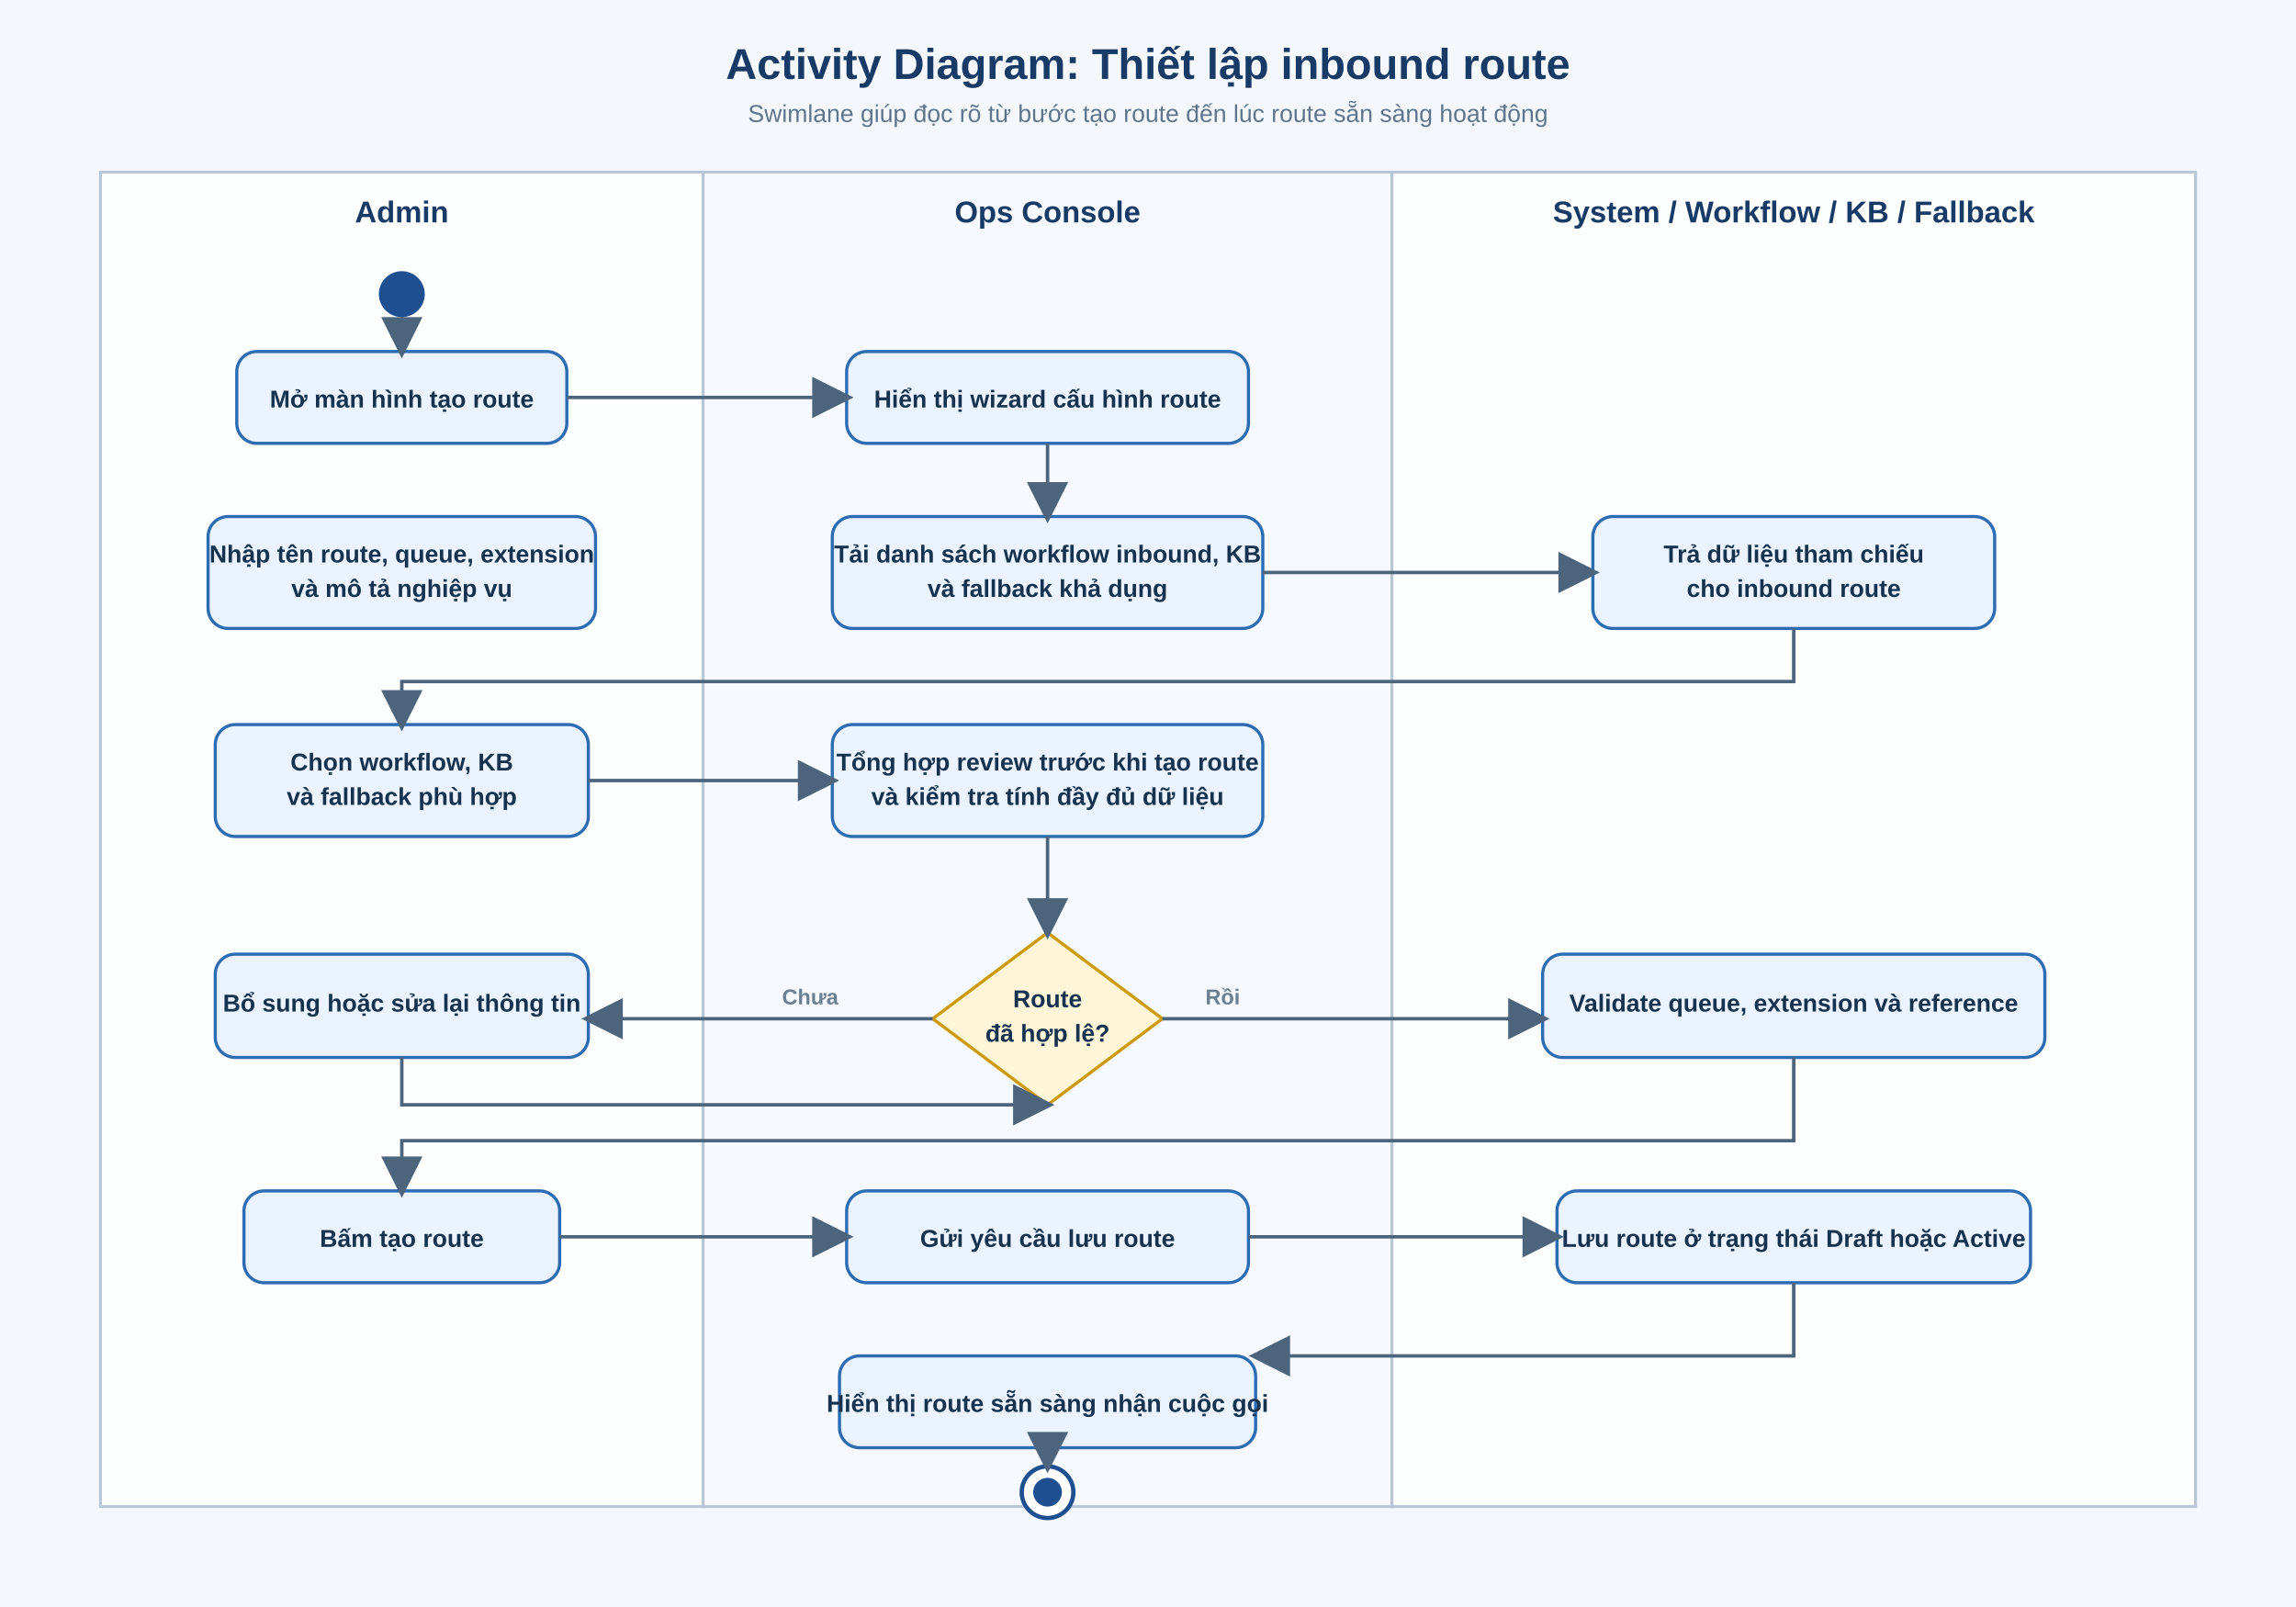
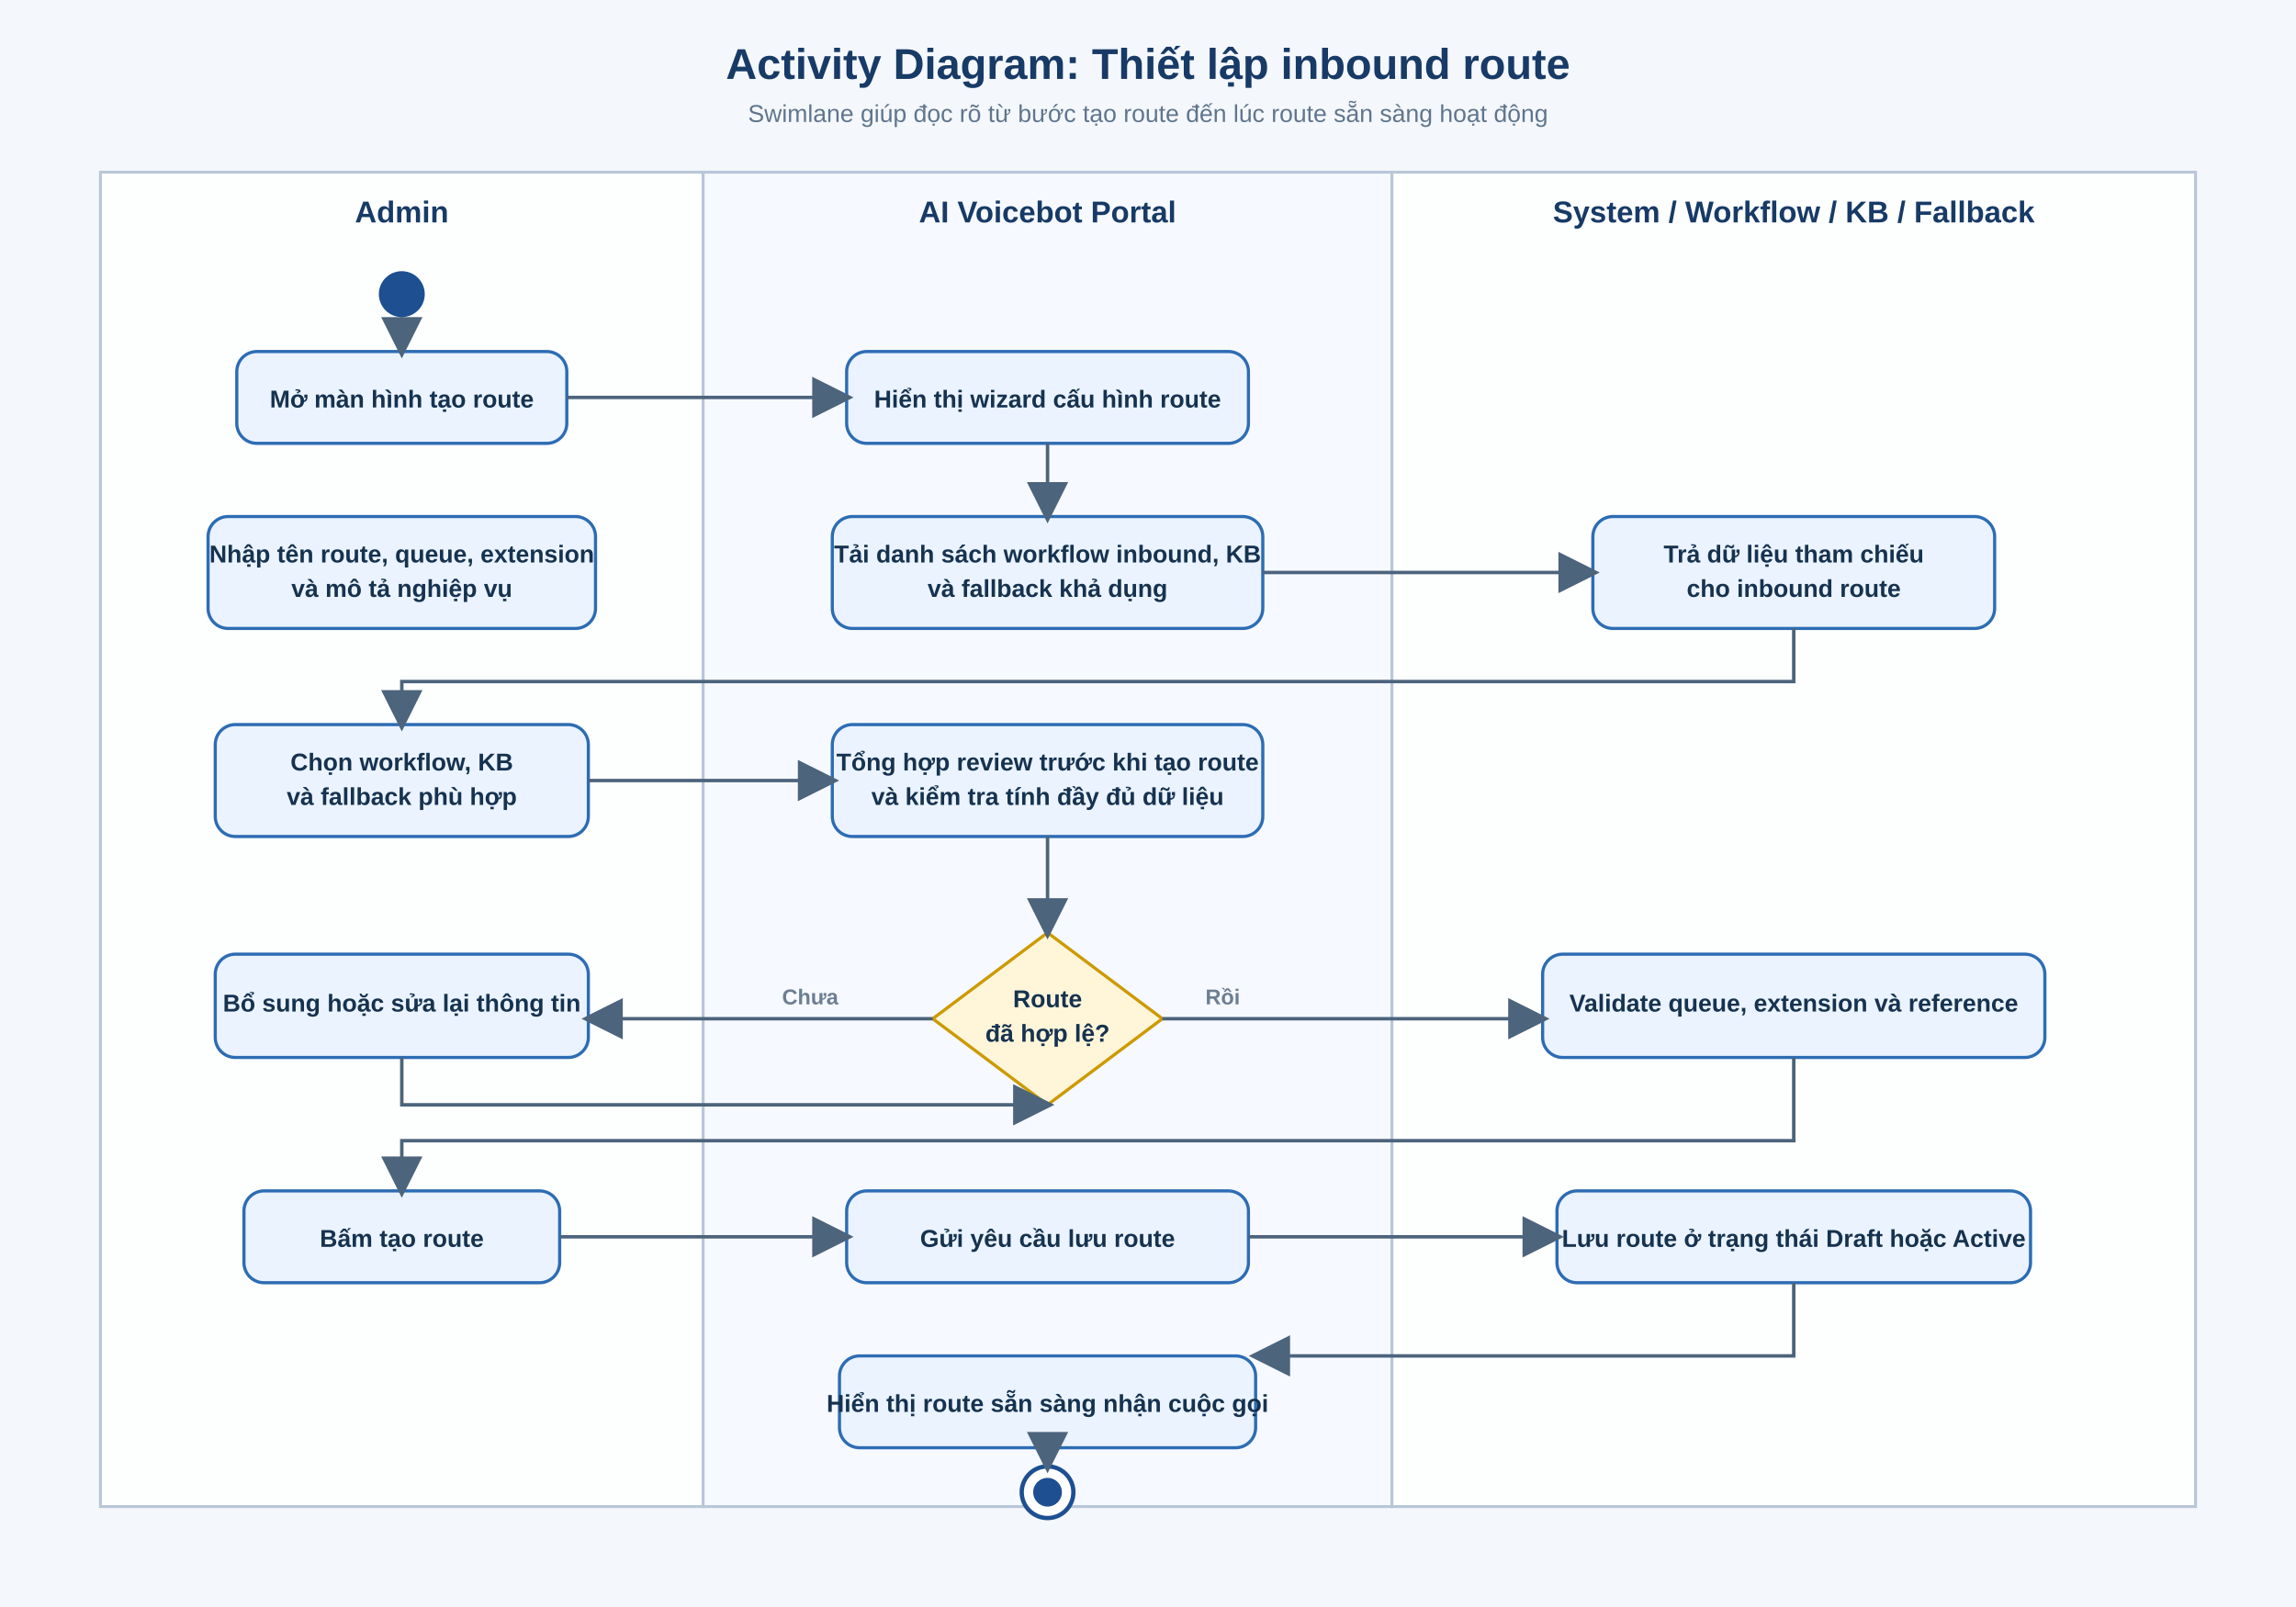
<svg xmlns="http://www.w3.org/2000/svg" width="1600" height="1120" viewBox="0 0 1600 1120" role="img" aria-labelledby="title desc">
  <defs>
    <style>
      .bg { fill: #f4f7fb; }
      .border { stroke: #b8c6d8; stroke-width: 2; }
      .lane1 { fill: #fdfefe; }
      .lane2 { fill: #f6f9ff; }
      .lane3 { fill: #fdfefe; }
      .title { font: 700 30px Arial, sans-serif; fill: #173a66; }
      .subtitle { font: 400 17px Arial, sans-serif; fill: #60758d; }
      .lane-title { font: 700 21px Arial, sans-serif; fill: #173a66; }
      .box { fill: #eaf3ff; stroke: #2d6cb3; stroke-width: 2.2; rx: 14; ry: 14; }
      .decision { fill: #fff6d9; stroke: #cc9a06; stroke-width: 2.2; }
      .text { font: 600 17px Arial, sans-serif; fill: #16324f; }
      .small { font: 600 15px Arial, sans-serif; fill: #6c7e92; }
      .line { stroke: #4c647c; stroke-width: 2.4; fill: none; marker-end: url(#arrow); }
      .start { fill: #1d4f91; }
      .end1 { fill: #ffffff; stroke: #1d4f91; stroke-width: 3; }
      .end2 { fill: #1d4f91; }
    </style>
    <marker id="arrow" markerWidth="12" markerHeight="12" refX="10" refY="6" orient="auto">
      <path d="M0,0 L12,6 L0,12 z" fill="#4c647c" />
    </marker>
  </defs>
  <rect class="bg" width="1600" height="1120" />
  <text class="title" x="800" y="55" text-anchor="middle">Activity Diagram: Thiết lập inbound route</text>
  <text class="subtitle" x="800" y="85" text-anchor="middle">Swimlane giúp đọc rõ từ bước tạo route đến lúc route sẵn sàng hoạt động</text>
  <rect class="lane1 border" x="70" y="120" width="420" height="930" />
  <rect class="lane2 border" x="490" y="120" width="480" height="930" />
  <rect class="lane3 border" x="970" y="120" width="560" height="930" />
  <text class="lane-title" x="280" y="155" text-anchor="middle">Admin</text>
-   <text class="lane-title" x="730" y="155" text-anchor="middle">Ops Console</text>
+   <text class="lane-title" x="730" y="155" text-anchor="middle">AI Voicebot Portal</text>
  <text class="lane-title" x="1250" y="155" text-anchor="middle">System / Workflow / KB / Fallback</text>
  <circle class="start" cx="280" cy="205" r="16" />
  <rect class="box" x="165" y="245" width="230" height="64" />
  <text class="text" x="280" y="284" text-anchor="middle">Mở màn hình tạo route</text>
  <rect class="box" x="590" y="245" width="280" height="64" />
  <text class="text" x="730" y="284" text-anchor="middle">Hiển thị wizard cấu hình route</text>
  <rect class="box" x="145" y="360" width="270" height="78" />
  <text class="text" x="280" y="392" text-anchor="middle">Nhập tên route, queue, extension</text>
  <text class="text" x="280" y="416" text-anchor="middle">và mô tả nghiệp vụ</text>
  <rect class="box" x="580" y="360" width="300" height="78" />
  <text class="text" x="730" y="392" text-anchor="middle">Tải danh sách workflow inbound, KB</text>
  <text class="text" x="730" y="416" text-anchor="middle">và fallback khả dụng</text>
  <rect class="box" x="1110" y="360" width="280" height="78" />
  <text class="text" x="1250" y="392" text-anchor="middle">Trả dữ liệu tham chiếu</text>
  <text class="text" x="1250" y="416" text-anchor="middle">cho inbound route</text>
  <rect class="box" x="150" y="505" width="260" height="78" />
  <text class="text" x="280" y="537" text-anchor="middle">Chọn workflow, KB</text>
  <text class="text" x="280" y="561" text-anchor="middle">và fallback phù hợp</text>
  <rect class="box" x="580" y="505" width="300" height="78" />
  <text class="text" x="730" y="537" text-anchor="middle">Tổng hợp review trước khi tạo route</text>
  <text class="text" x="730" y="561" text-anchor="middle">và kiểm tra tính đầy đủ dữ liệu</text>
  <polygon class="decision" points="730,650 810,710 730,770 650,710" />
  <text class="text" x="730" y="702" text-anchor="middle">Route</text>
  <text class="text" x="730" y="726" text-anchor="middle">đã hợp lệ?</text>
  <rect class="box" x="150" y="665" width="260" height="72" />
  <text class="text" x="280" y="705" text-anchor="middle">Bổ sung hoặc sửa lại thông tin</text>
  <rect class="box" x="1075" y="665" width="350" height="72" />
  <text class="text" x="1250" y="705" text-anchor="middle">Validate queue, extension và reference</text>
  <rect class="box" x="170" y="830" width="220" height="64" />
  <text class="text" x="280" y="869" text-anchor="middle">Bấm tạo route</text>
  <rect class="box" x="590" y="830" width="280" height="64" />
  <text class="text" x="730" y="869" text-anchor="middle">Gửi yêu cầu lưu route</text>
  <rect class="box" x="1085" y="830" width="330" height="64" />
  <text class="text" x="1250" y="869" text-anchor="middle">Lưu route ở trạng thái Draft hoặc Active</text>
  <rect class="box" x="585" y="945" width="290" height="64" />
  <text class="text" x="730" y="984" text-anchor="middle">Hiển thị route sẵn sàng nhận cuộc gọi</text>
  <circle class="end1" cx="730" cy="1040" r="18" />
  <circle class="end2" cx="730" cy="1040" r="10" />
  <path class="line" d="M280 221 L280 245" />
  <path class="line" d="M395 277 L590 277" />
  <path class="line" d="M730 309 L730 360" />
  <path class="line" d="M880 399 L1110 399" />
  <path class="line" d="M1250 438 L1250 475 L280 475 L280 505" />
  <path class="line" d="M410 544 L580 544" />
  <path class="line" d="M730 583 L730 650" />
  <path class="line" d="M650 710 L410 710" />
  <path class="line" d="M280 737 L280 770 L730 770" />
  <path class="line" d="M810 710 L1075 710" />
  <path class="line" d="M1250 737 L1250 795 L280 795 L280 830" />
  <path class="line" d="M390 862 L590 862" />
  <path class="line" d="M870 862 L1085 862" />
  <path class="line" d="M1250 894 L1250 945 L875 945" />
  <path class="line" d="M730 1009 L730 1022" />
  <text class="small" x="545" y="700">Chưa</text>
  <text class="small" x="840" y="700">Rồi</text>
</svg>
